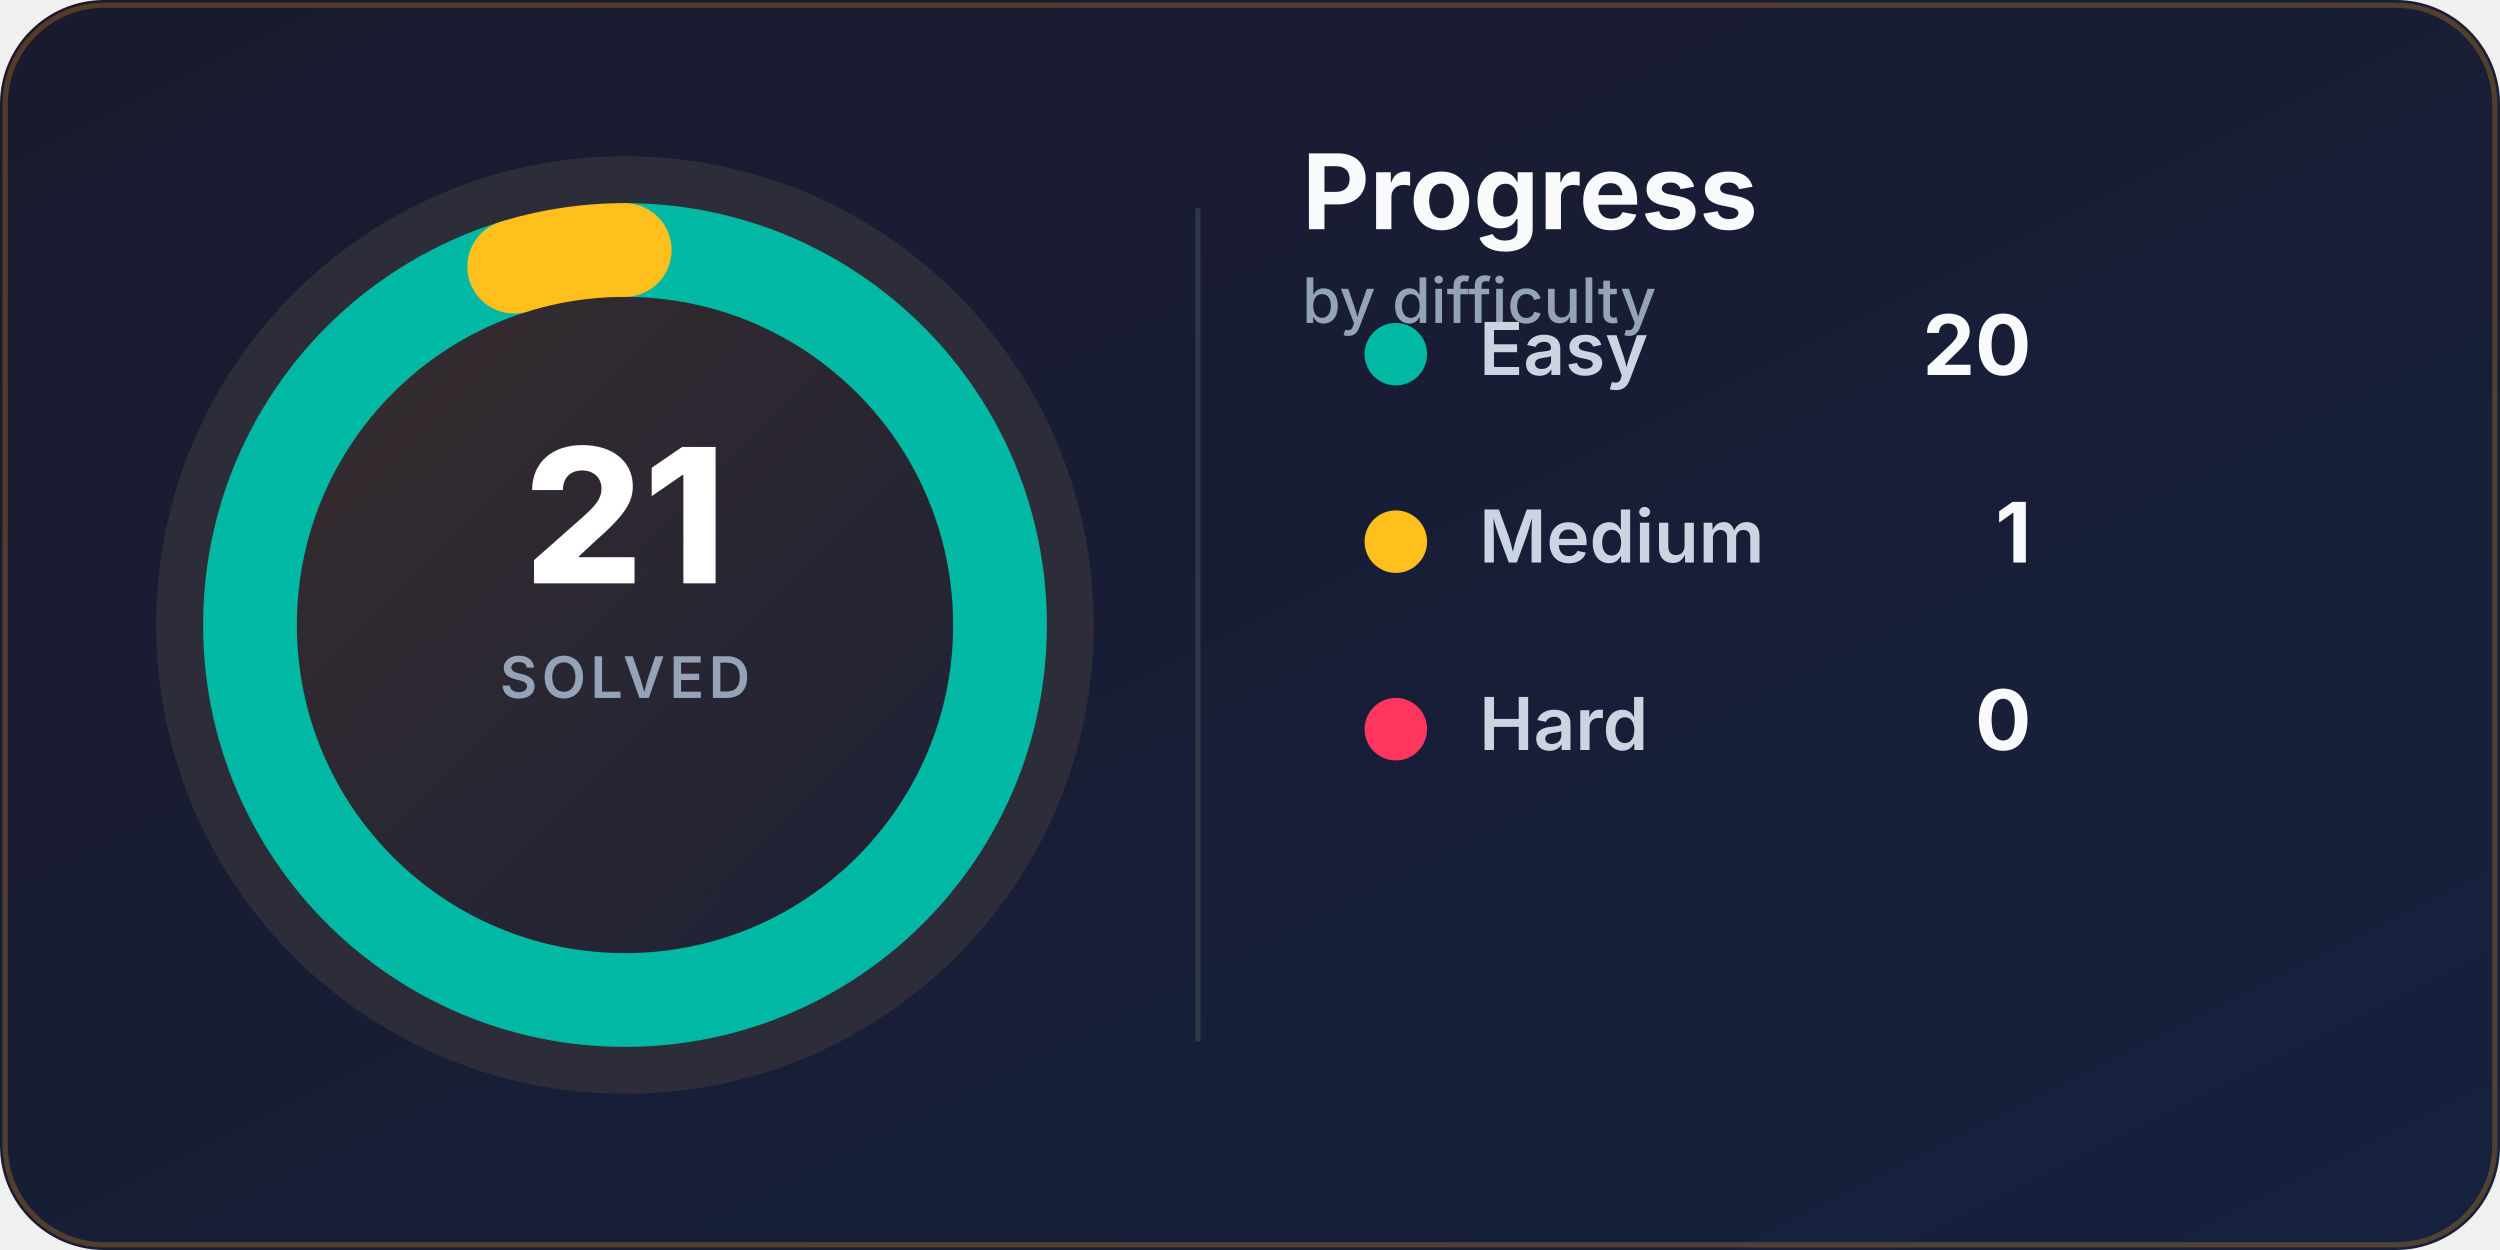
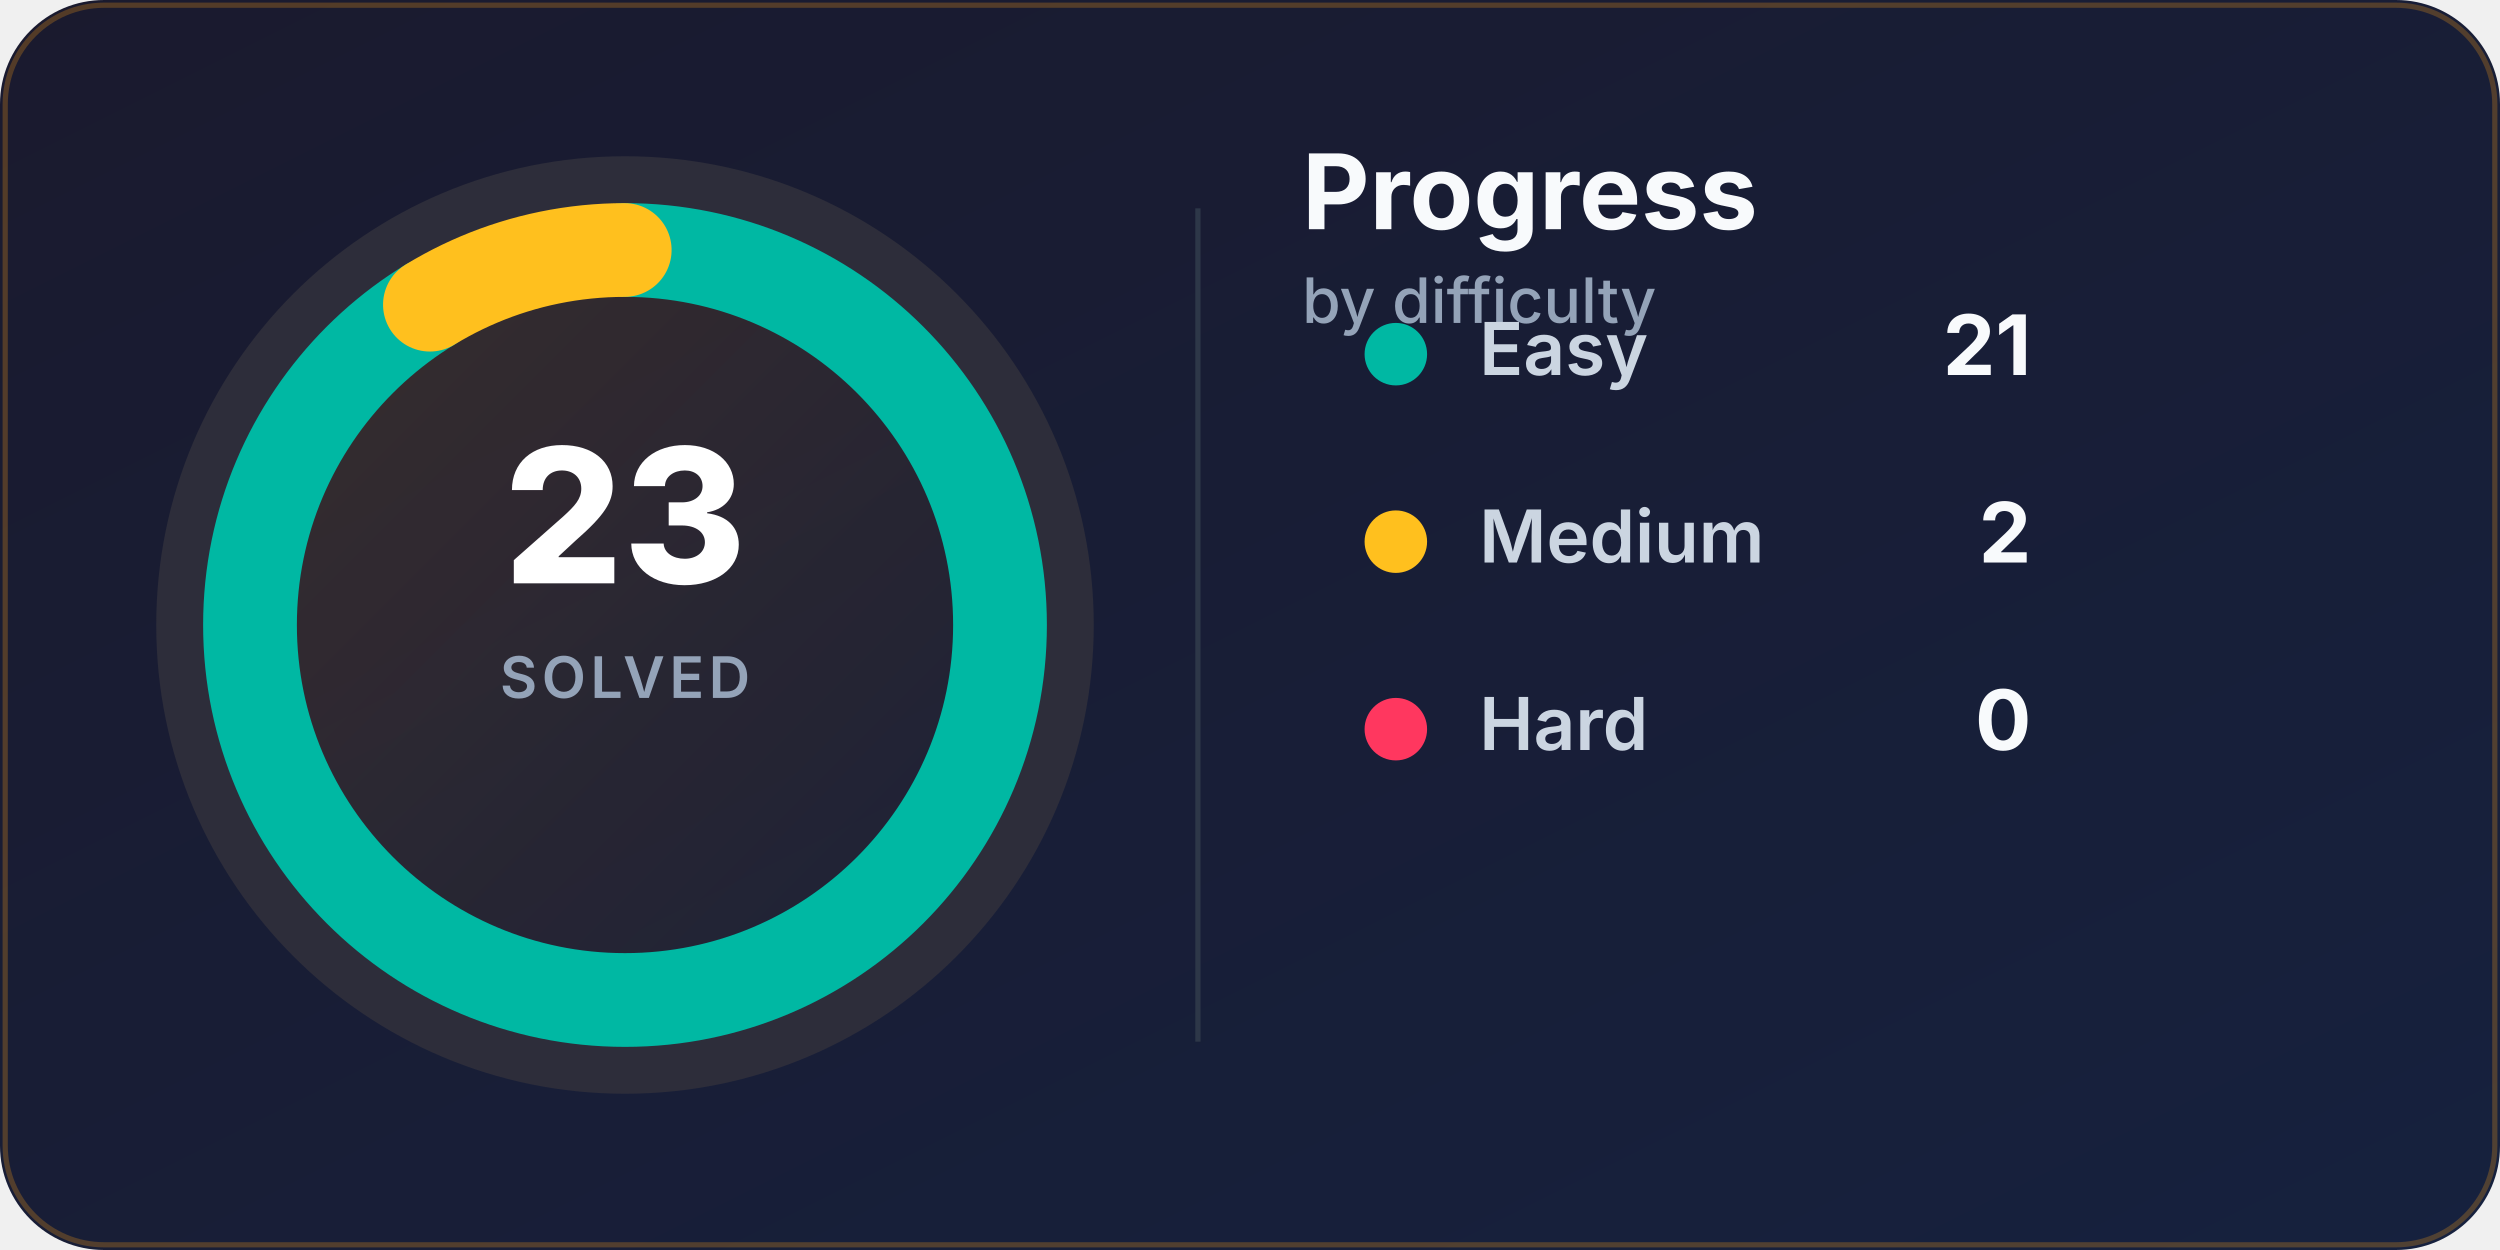
<svg xmlns="http://www.w3.org/2000/svg" width="480" height="240" viewBox="0 0 480 240" role="img" aria-label="LeetCode progress">
  <defs>
    <linearGradient id="bg" x1="0%" y1="0%" x2="100%" y2="100%">
      <stop offset="0%" stop-color="#1a1a2e" />
      <stop offset="100%" stop-color="#16213e" />
    </linearGradient>
    <linearGradient id="ring-glow" x1="0%" y1="0%" x2="100%" y2="100%">
      <stop offset="0%" stop-color="#ffa116" stop-opacity="0.15" />
      <stop offset="100%" stop-color="#ffa116" stop-opacity="0" />
    </linearGradient>
    <filter id="shadow" x="-20%" y="-20%" width="140%" height="140%">
      <feDropShadow dx="0" dy="4" stdDeviation="8" flood-color="#000" flood-opacity="0.35" />
    </filter>
  </defs>
  <style>
    .title { fill: #f8fafc; font: 700 20px -apple-system, BlinkMacSystemFont, "Segoe UI", sans-serif; }
    .subtitle { fill: #94a3b8; font: 500 12px -apple-system, BlinkMacSystemFont, "Segoe UI", sans-serif; }
    .total { fill: #ffffff; font: 800 36px -apple-system, BlinkMacSystemFont, "Segoe UI", sans-serif; text-anchor: middle; }
    .caption { fill: #94a3b8; font: 600 11px -apple-system, BlinkMacSystemFont, "Segoe UI", sans-serif; text-anchor: middle; letter-spacing: 0.08em; }
    .legend-label { fill: #cbd5e1; font: 600 14px -apple-system, BlinkMacSystemFont, "Segoe UI", sans-serif; }
    .legend-value { fill: #f8fafc; font: 700 16px -apple-system, BlinkMacSystemFont, "Segoe UI", sans-serif; }
    .divider { stroke: #2d3748; stroke-width: 1; }
  </style>
  <rect width="480" height="240" rx="20" fill="url(#bg)" />
  <rect x="1" y="1" width="478" height="238" rx="19" fill="none" stroke="#ffa116" stroke-opacity="0.25" stroke-width="1" />
  <circle cx="120" cy="120" r="88" fill="url(#ring-glow)" />
  <circle cx="120" cy="120" r="81" fill="none" stroke="#2d2d3a" stroke-width="18" />
-   <circle cx="120" cy="120" r="72" fill="none" stroke="#00b8a3" stroke-width="18" stroke-linecap="round" stroke-dasharray="430.847 21.542" stroke-dashoffset="-0.000" transform="rotate(-90 120 120)" />
-   <circle cx="120" cy="120" r="72" fill="none" stroke="#ffc01e" stroke-width="18" stroke-linecap="round" stroke-dasharray="21.542 430.847" stroke-dashoffset="-430.847" transform="rotate(-90 120 120)" />
-   <text x="120" y="112" class="total">21</text>
+   <circle cx="120" cy="120" r="72" fill="none" stroke="#00b8a3" stroke-width="18" stroke-linecap="round" stroke-dasharray="413.051 39.338" stroke-dashoffset="-0.000" transform="rotate(-90 120 120)" />
+   <circle cx="120" cy="120" r="72" fill="none" stroke="#ffc01e" stroke-width="18" stroke-linecap="round" stroke-dasharray="39.338 413.051" stroke-dashoffset="-413.051" transform="rotate(-90 120 120)" />
+   <text x="120" y="112" class="total">23</text>
  <text x="120" y="134" class="caption">SOLVED</text>
  <line x1="230" y1="40" x2="230" y2="200" class="divider" />
  <text x="250" y="44" class="title">Progress</text>
  <text x="250" y="62" class="subtitle">by difficulty</text>
  <circle cx="268" cy="68" r="6" fill="#00b8a3" />
  <text x="284" y="72" class="legend-label">Easy</text>
-   <text x="390" y="72" class="legend-value" text-anchor="end">20</text>
+   <text x="390" y="72" class="legend-value" text-anchor="end">21</text>
  <circle cx="268" cy="104" r="6" fill="#ffc01e" />
  <text x="284" y="108" class="legend-label">Medium</text>
-   <text x="390" y="108" class="legend-value" text-anchor="end">1</text>
+   <text x="390" y="108" class="legend-value" text-anchor="end">2</text>
  <circle cx="268" cy="140" r="6" fill="#ff375f" />
  <text x="284" y="144" class="legend-label">Hard</text>
  <text x="390" y="144" class="legend-value" text-anchor="end">0</text>
</svg>
